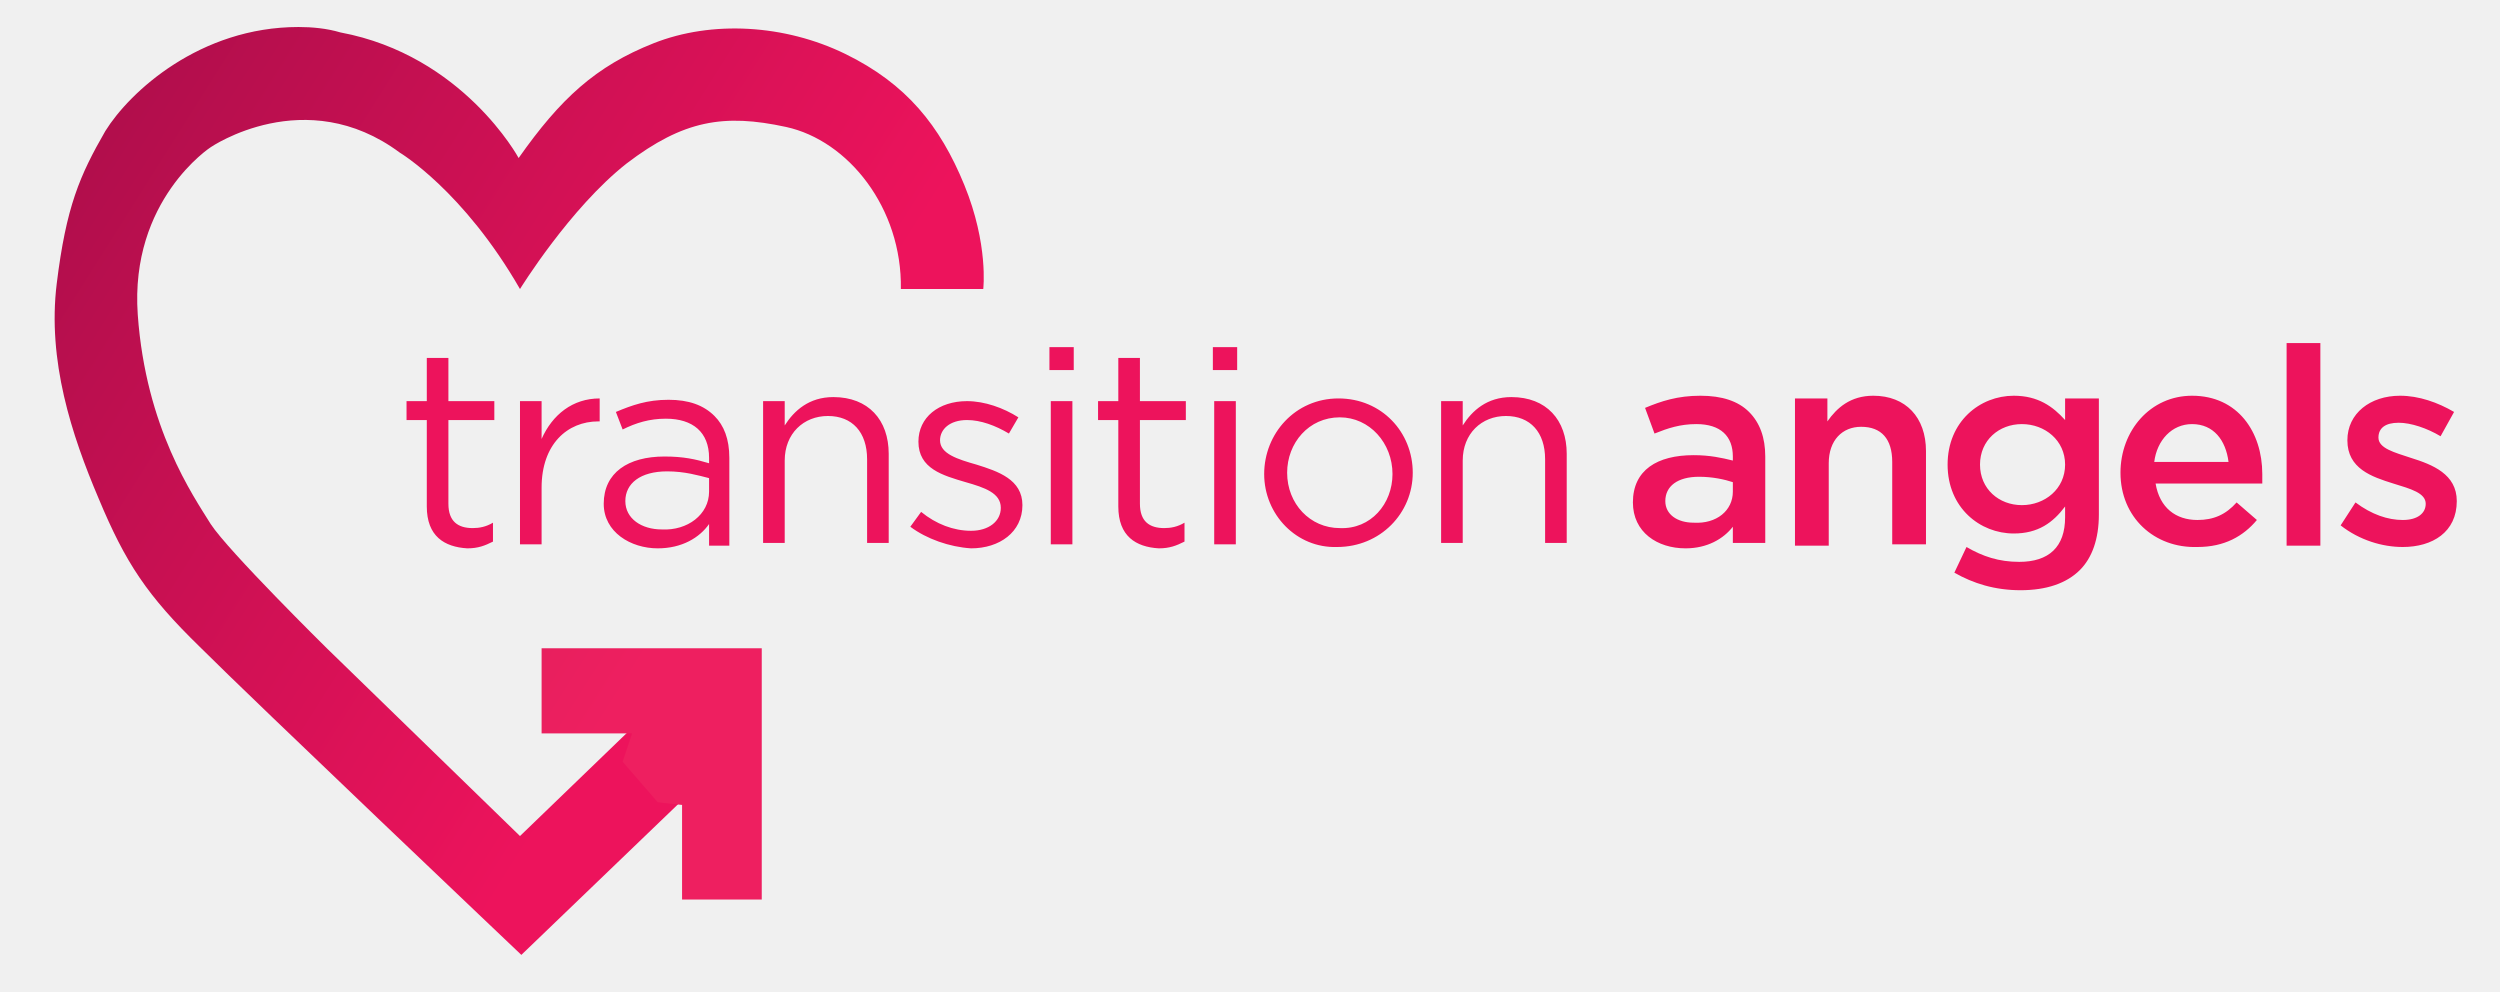
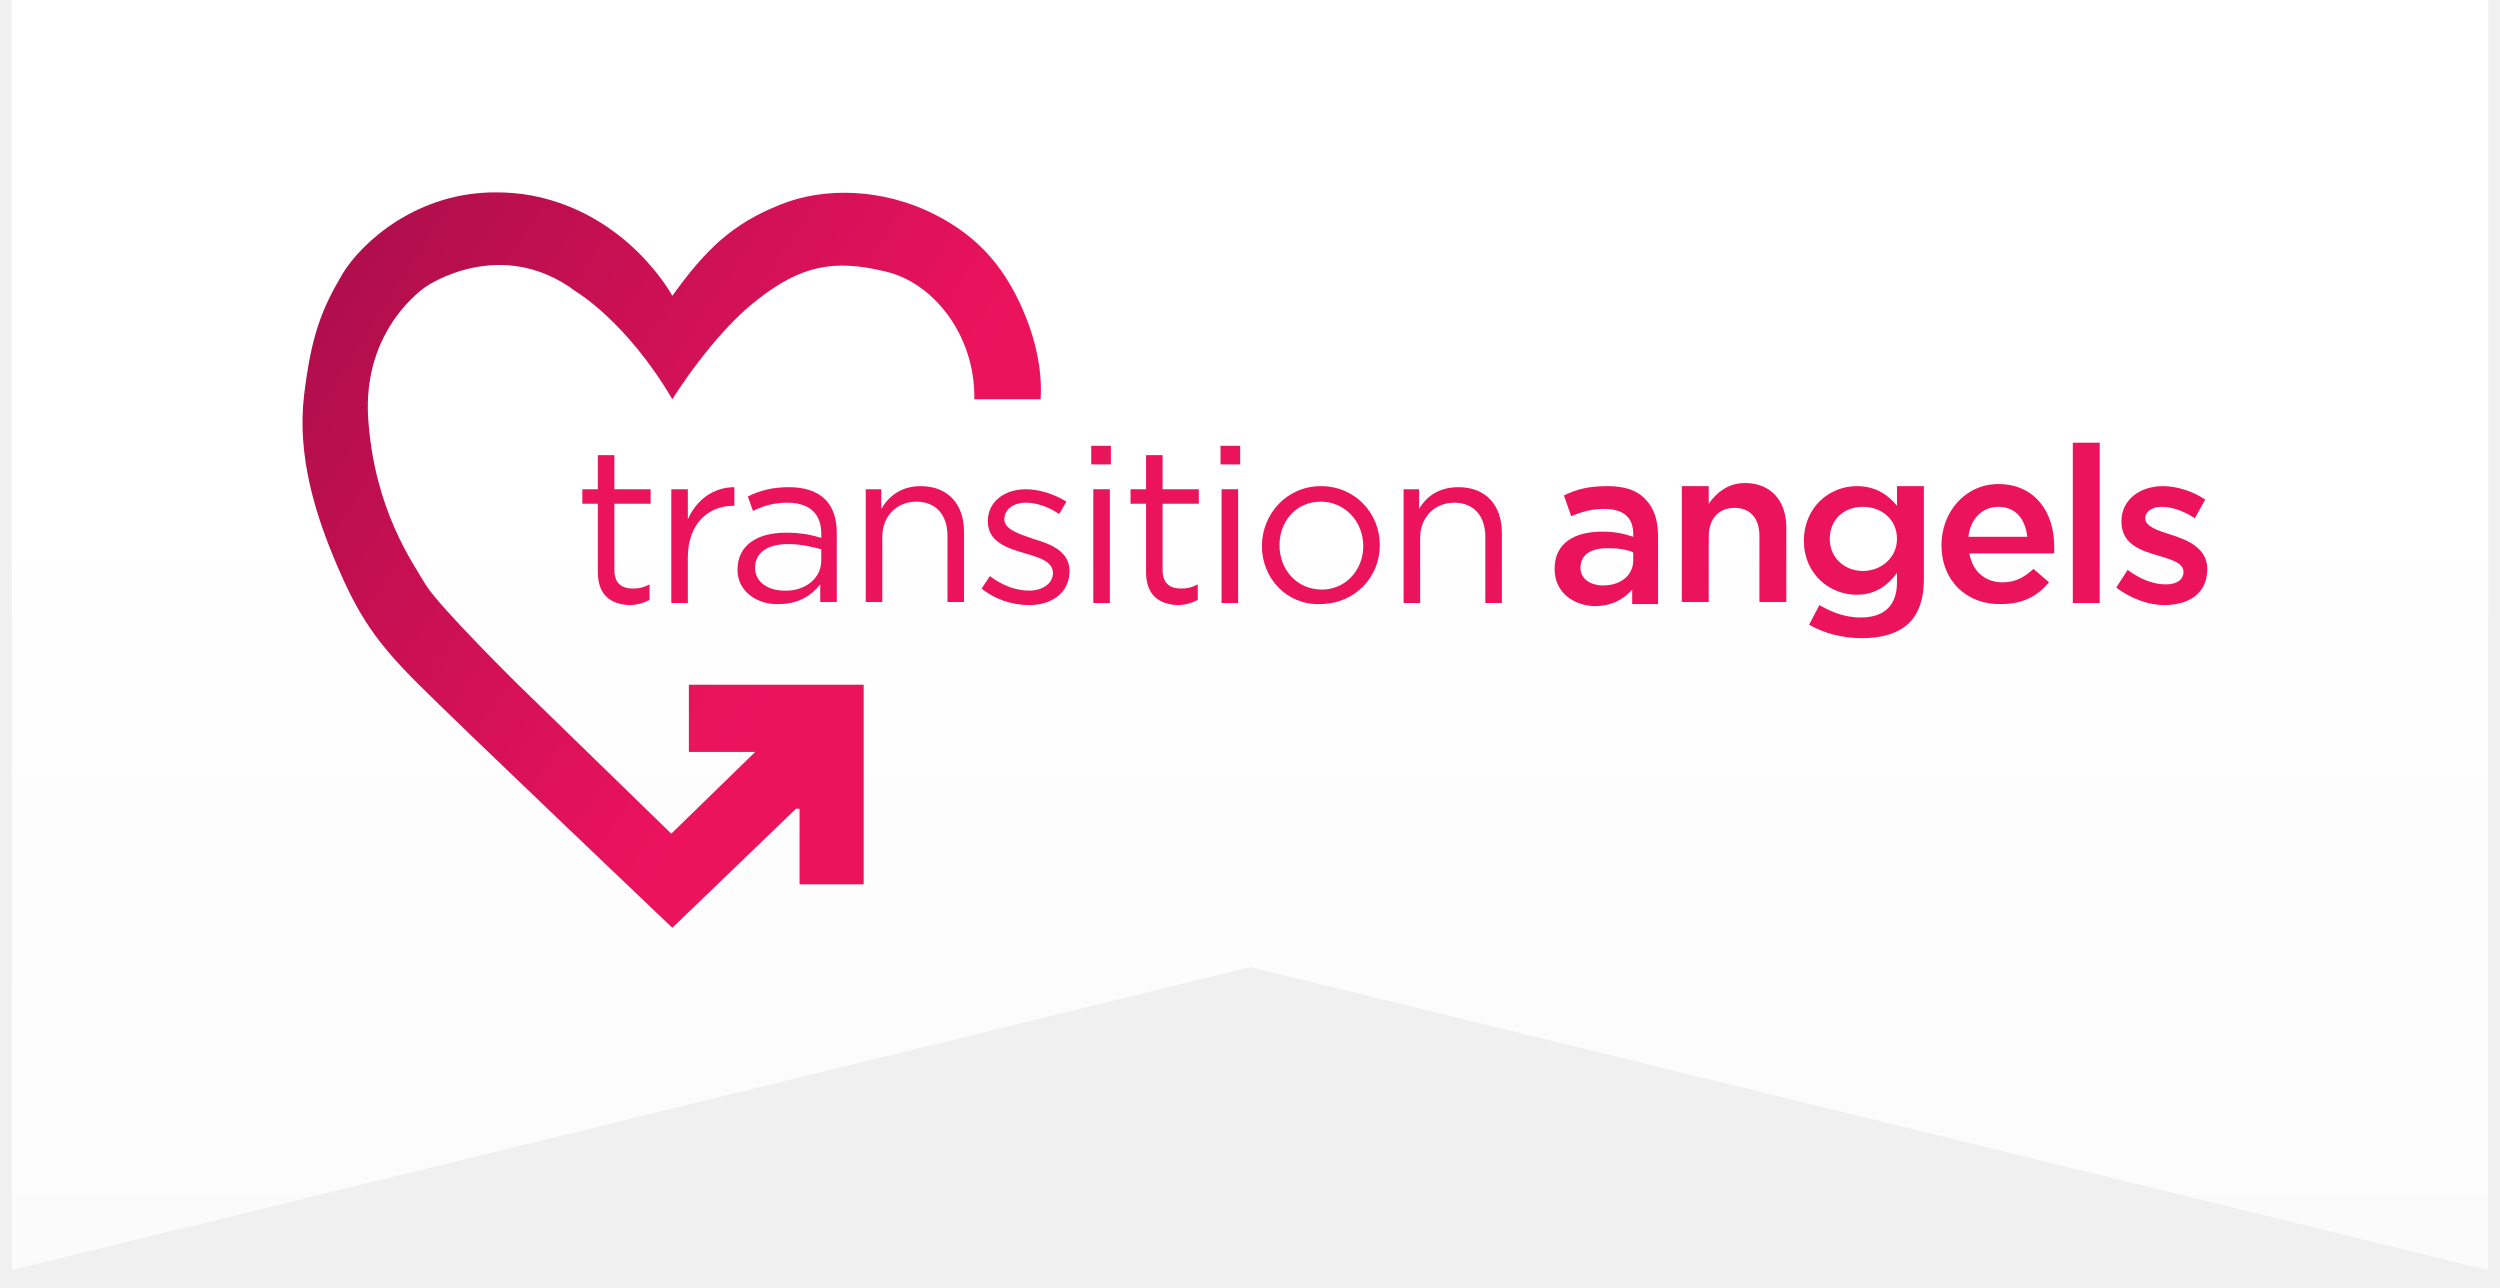
- <svg xmlns="http://www.w3.org/2000/svg" xmlns:xlink="http://www.w3.org/1999/xlink" viewBox="0 0 185.1 73.4" enable-background="new 0 0 185.1 73.4">
-   <defs>
-     <path id="a" d="M2.4 1.4h180.3v69.7h-180.3z" />
-   </defs>
-   <clipPath id="b">
-     <use xlink:href="#a" overflow="visible" />
-   </clipPath>
-   <path clip-path="url(#b)" fill="#ED135C" d="M31.6 37.5v-6.4h-1.5v-1.4h1.5v-3.2h1.6v3.2h3.4v1.4h-3.4v6.2c0 1.3.7 1.8 1.8 1.8.5 0 1-.1 1.5-.4v1.4c-.6.3-1.1.5-1.9.5-1.7-.1-3-.9-3-3.1M38.5 29.7h1.6v2.8c.8-1.8 2.3-3 4.3-3v1.7h-.1c-2.3 0-4.2 1.7-4.2 4.9v4.2h-1.6v-10.6zm6.2 7.6c0-2.3 1.8-3.5 4.5-3.5 1.4 0 2.3.2 3.3.5v-.4c0-1.9-1.2-2.9-3.2-2.9-1.2 0-2.2.3-3.2.8l-.5-1.3c1.2-.5 2.3-.9 3.9-.9 1.5 0 2.6.4 3.4 1.2.7.7 1.1 1.7 1.1 3.1v6.5h-1.5v-1.6c-.7 1-2 1.8-3.8 1.8-2 0-4-1.2-4-3.3m7.8-.9v-1c-.8-.2-1.8-.5-3.1-.5-2 0-3.1.9-3.1 2.2 0 1.3 1.2 2.1 2.7 2.1 1.9.1 3.5-1.1 3.5-2.8M56.5 29.7h1.6v1.8c.7-1.1 1.8-2.1 3.6-2.1 2.6 0 4.1 1.7 4.1 4.2v6.6h-1.6v-6.2c0-2-1.1-3.2-2.9-3.2-1.8 0-3.2 1.3-3.2 3.3v6.1h-1.6v-10.5zm10.9 9.3l.8-1.1c1.1.9 2.4 1.4 3.7 1.4 1.3 0 2.2-.7 2.2-1.7 0-1.1-1.2-1.5-2.6-1.9-1.7-.5-3.5-1-3.5-3 0-1.8 1.5-3 3.6-3 1.3 0 2.7.5 3.8 1.2l-.7 1.2c-1-.6-2.1-1-3.1-1-1.3 0-2 .7-2 1.5 0 1 1.3 1.4 2.7 1.8 1.6.5 3.4 1.1 3.4 3 0 2-1.7 3.2-3.8 3.2-1.6-.1-3.3-.7-4.5-1.6M77.7 25.7h1.8v1.7h-1.8v-1.7zm.1 4h1.6v10.6h-1.6v-10.6zm5 7.8v-6.4h-1.5v-1.4h1.5v-3.2h1.6v3.2h3.4v1.4h-3.4v6.2c0 1.3.7 1.8 1.8 1.8.5 0 1-.1 1.5-.4v1.4c-.6.3-1.1.5-1.9.5-1.7-.1-3-.9-3-3.1M89.8 25.7h1.8v1.7h-1.8v-1.7zm.1 4h1.6v10.6h-1.6v-10.6zm3.7 5.4c0-3 2.3-5.6 5.5-5.6s5.5 2.5 5.5 5.5-2.4 5.5-5.6 5.5c-3 .1-5.4-2.4-5.4-5.4m9.5 0c0-2.3-1.7-4.2-3.9-4.2-2.3 0-3.9 1.9-3.9 4.1 0 2.3 1.7 4.1 3.9 4.1 2.3.1 3.9-1.8 3.9-4M106.7 29.7h1.6v1.8c.7-1.1 1.8-2.1 3.6-2.1 2.6 0 4.1 1.7 4.1 4.2v6.6h-1.6v-6.2c0-2-1.1-3.2-2.9-3.2-1.8 0-3.2 1.3-3.2 3.3v6.1h-1.6v-10.5zm14.2 7.5c0-2.4 1.8-3.5 4.5-3.5 1.2 0 2.1.2 2.9.4v-.3c0-1.5-.9-2.4-2.7-2.4-1.2 0-2.1.3-3.1.7l-.7-1.9c1.2-.5 2.4-.9 4.1-.9 1.6 0 2.8.4 3.6 1.2.8.8 1.2 1.9 1.2 3.3v6.4h-2.4v-1.2c-.7.9-1.9 1.6-3.5 1.6-2.1 0-3.9-1.2-3.9-3.4m7.4-.8v-.7c-.6-.2-1.5-.4-2.5-.4-1.6 0-2.5.7-2.5 1.8 0 1 .9 1.6 2.1 1.6 1.7.1 2.9-.9 2.9-2.3M132.8 29.5h2.5v1.7c.7-1 1.7-1.9 3.4-1.9 2.4 0 3.9 1.6 3.9 4.1v6.9h-2.5v-6.1c0-1.7-.8-2.6-2.3-2.6-1.4 0-2.4 1-2.4 2.7v6.1h-2.5v-10.9zm11.9 12.9l.9-1.9c1.2.7 2.4 1.1 3.9 1.1 2.2 0 3.4-1.1 3.4-3.3v-.8c-.9 1.2-2 2-3.8 2-2.5 0-4.9-1.9-4.9-5.1 0-3.2 2.4-5.1 4.9-5.1 1.8 0 2.9.8 3.8 1.8v-1.6h2.5v8.6c0 1.8-.5 3.2-1.4 4.1-1 1-2.5 1.5-4.4 1.5-1.9 0-3.5-.5-4.9-1.3m8.2-8c0-1.8-1.5-3-3.2-3-1.7 0-3.1 1.2-3.1 3s1.4 3 3.1 3c1.7 0 3.2-1.2 3.2-3M157 35c0-3.1 2.2-5.7 5.3-5.7 3.4 0 5.2 2.7 5.2 5.8v.7h-7.9c.3 1.8 1.5 2.7 3.1 2.7 1.2 0 2.1-.4 2.9-1.3l1.5 1.3c-1 1.2-2.4 2-4.4 2-3.2.1-5.7-2.2-5.7-5.5m8-.8c-.2-1.6-1.1-2.8-2.7-2.8-1.5 0-2.6 1.2-2.8 2.8h5.5zm4.3-8.8h2.5v15h-2.5zm4 13.5l1.1-1.7c1.2.9 2.4 1.3 3.5 1.3s1.7-.5 1.7-1.2c0-.8-1.1-1.1-2.4-1.5-1.6-.5-3.4-1.1-3.4-3.2 0-2 1.7-3.3 3.9-3.3 1.4 0 2.8.5 4 1.2l-1 1.8c-1-.6-2.2-1-3.1-1-1 0-1.5.4-1.5 1.1 0 .8 1.2 1.1 2.4 1.5 1.6.5 3.4 1.2 3.4 3.2 0 2.3-1.8 3.4-4 3.4-1.5 0-3.2-.5-4.6-1.6" />
-   <defs>
-     <path id="c" d="M7.8 9.7c-1.9 3.3-2.9 5.6-3.6 11.3-.7 5.7 1.1 11.2 3.1 15.9 2 4.8 3.6 7.2 7.5 11 3.9 3.9 23.8 22.8 23.8 22.8l15.5-14.9-4.3-4.8-11.3 10.9-14.3-13.9s-7.3-7.2-8.6-9.2c-1.3-2.1-4.8-7.1-5.4-15.5-.6-8.5 5.4-12.4 5.4-12.4s7-4.8 14 .4c0 0 4.7 2.8 8.9 10.1 0 0 3.7-6 7.9-9.3 4.2-3.2 7.2-3.7 11.8-2.7 4.6 1 8.6 6 8.5 12h6.1s.4-3.3-1.4-7.7c-1.8-4.4-4.3-7.5-8.8-9.7-4.5-2.2-9.9-2.5-14.2-.8-4.3 1.7-6.9 4.1-10 8.5 0 0-4.1-7.6-13.2-9.3-1-.3-2.1-.4-3.1-.4-7.3 0-12.5 4.8-14.3 7.7" />
-   </defs>
-   <clipPath id="d">
-     <use xlink:href="#c" overflow="visible" />
-   </clipPath>
-   <linearGradient id="e" gradientUnits="userSpaceOnUse" x1="-33.616" y1="109.27" x2="-32.616" y2="109.27" gradientTransform="matrix(74.788 47.864 47.864 -74.788 -2739.875 9777.301)">
-     <stop offset="0" stop-color="#8C0B42" />
-     <stop offset="1" stop-color="#ED135C" />
-   </linearGradient>
-   <path clip-path="url(#d)" fill="url(#e)" d="M23.8-30.3l80.9 51.9-51.7 80.8-81-51.8z" />
-   <defs>
-     <path id="f" d="M40.1 48v6.3h6.7l-.7 2.1 2.6 3 1.8.2v7h5.9v-18.6z" />
-   </defs>
-   <clipPath id="g">
-     <use xlink:href="#f" overflow="visible" />
-   </clipPath>
-   <linearGradient id="h" gradientUnits="userSpaceOnUse" x1="-33.616" y1="109.302" x2="-32.616" y2="109.302" gradientTransform="matrix(74.793 47.868 47.868 -74.793 -2748.379 9790.98)">
-     <stop offset="0" stop-color="#9E2043" />
-     <stop offset="1" stop-color="#EE1F60" />
-   </linearGradient>
-   <path clip-path="url(#g)" fill="url(#h)" d="M44.8 40.6l20.1 12.8-13.2 20.6-20-12.8z" />
-   <defs>
-     <path id="i" d="M2.4 1.4h180.3v69.7h-180.3z" />
-   </defs>
-   <clipPath id="j">
-     <use xlink:href="#i" overflow="visible" />
-   </clipPath>
-   <path clip-path="url(#j)" fill="#fff" d="M37.5 171.1v-5.8h-1.3v-1.3h1.3v-2.9h1.5v2.9h3v1.3h-3v5.6c0 1.2.6 1.6 1.6 1.6.5 0 .9-.1 1.4-.3v1.2c-.5.3-1 .4-1.7.4-1.6 0-2.8-.8-2.8-2.7M43.8 164h1.4v2.5c.7-1.6 2.1-2.7 3.9-2.7v1.5h-.1c-2.1 0-3.8 1.5-3.8 4.4v3.8h-1.4v-9.5zm5.6 6.8c0-2.1 1.7-3.1 4.1-3.1 1.2 0 2.1.2 2.9.4v-.3c0-1.7-1.1-2.6-2.8-2.6-1.1 0-2 .3-2.9.7l-.4-1.2c1.1-.5 2.1-.8 3.5-.8s2.4.4 3.1 1.1c.6.6 1 1.6 1 2.8v5.8h-1.4v-1.4c-.7.9-1.8 1.6-3.5 1.6-1.9 0-3.6-1-3.6-3m7-.7v-.9c-.7-.2-1.6-.4-2.8-.4-1.8 0-2.8.8-2.8 2s1.1 1.9 2.4 1.9c1.8 0 3.2-1.1 3.2-2.6M60 164h1.4v1.7c.6-1 1.6-1.9 3.3-1.9 2.3 0 3.7 1.6 3.7 3.8v5.9h-1.4v-5.5c0-1.8-1-2.9-2.6-2.9s-2.9 1.2-2.9 3v5.5h-1.5v-9.6zm9.9 8.4l.7-1c1 .8 2.2 1.2 3.3 1.2 1.1 0 2-.6 2-1.5 0-1-1.1-1.3-2.4-1.7-1.5-.4-3.2-.9-3.2-2.7 0-1.6 1.4-2.7 3.3-2.7 1.2 0 2.5.4 3.4 1.1l-.6 1.1c-.9-.6-1.9-.9-2.8-.9-1.1 0-1.9.6-1.9 1.4 0 .9 1.2 1.3 2.5 1.6 1.5.4 3.1 1 3.1 2.7 0 1.8-1.5 2.9-3.4 2.9-1.4-.1-2.9-.7-4-1.5M79.2 160.4h1.6v1.6h-1.6v-1.6zm.1 3.6h1.4v9.6h-1.4v-9.6zm4.5 7.1v-5.8h-1.3v-1.3h1.3v-2.9h1.4v2.9h3v1.3h-3v5.6c0 1.2.6 1.6 1.6 1.6.5 0 .9-.1 1.4-.3v1.2c-.5.3-1 .4-1.7.4-1.5 0-2.7-.8-2.7-2.7M90.1 160.4h1.6v1.6h-1.6v-1.6zm.1 3.6h1.4v9.6h-1.4v-9.6zm3.4 4.8c0-2.7 2.1-5 5-5s5 2.3 5 5-2.1 5-5 5-5-2.2-5-5m8.5 0c0-2.1-1.5-3.8-3.6-3.8s-3.5 1.7-3.5 3.7c0 2.1 1.5 3.7 3.5 3.7 2.1.1 3.6-1.5 3.6-3.6M105.4 164h1.4v1.7c.6-1 1.6-1.9 3.3-1.9 2.3 0 3.7 1.6 3.7 3.8v5.9h-1.4v-5.5c0-1.8-1-2.9-2.6-2.9s-2.9 1.2-2.9 3v5.5h-1.4v-9.6zm12.8 6.8c0-2.1 1.6-3.2 4-3.2 1.1 0 1.9.2 2.6.4v-.2c0-1.4-.9-2.1-2.4-2.1-1.1 0-1.9.2-2.8.6l-.6-1.8c1.1-.5 2.1-.8 3.7-.8 1.5 0 2.6.4 3.2 1.1.7.7 1.1 1.7 1.1 3v5.8h-2.2v-1.2c-.7.8-1.7 1.4-3.2 1.4-1.8 0-3.4-1.1-3.4-3m6.7-.7v-.7c-.6-.2-1.3-.4-2.2-.4-1.4 0-2.3.6-2.3 1.6 0 .9.8 1.5 1.9 1.5 1.5.1 2.6-.8 2.6-2M129 163.8h2.2v1.5c.6-.9 1.5-1.7 3.1-1.7 2.2 0 3.5 1.5 3.5 3.7v6.2h-2.2v-5.5c0-1.5-.8-2.4-2.1-2.4s-2.2.9-2.2 2.4v5.5h-2.3v-9.7zm10.7 11.6l.8-1.7c1.1.6 2.1 1 3.5 1 2 0 3.1-1 3.1-3v-.7c-.8 1.1-1.8 1.8-3.4 1.8-2.3 0-4.4-1.7-4.4-4.6 0-2.9 2.2-4.6 4.4-4.6 1.6 0 2.7.8 3.4 1.7v-1.5h2.2v7.8c0 1.6-.4 2.9-1.2 3.7-.9.9-2.3 1.3-4 1.3-1.7 0-3.2-.4-4.4-1.2m7.4-7.2c0-1.6-1.3-2.7-2.9-2.7-1.6 0-2.8 1.1-2.8 2.7s1.2 2.7 2.8 2.7c1.6 0 2.9-1.1 2.9-2.7M150.8 168.7c0-2.8 2-5.1 4.8-5.1 3.1 0 4.7 2.4 4.7 5.3v.6h-7.2c.2 1.6 1.4 2.5 2.8 2.5 1.1 0 1.9-.4 2.6-1.2l1.3 1.2c-.9 1.1-2.2 1.8-4 1.8-2.8 0-5-2-5-5.1m7.3-.7c-.1-1.4-1-2.6-2.5-2.6-1.4 0-2.3 1.1-2.5 2.6h5zm3.8-7.9h2.2v13.5h-2.2zm3.7 12.2l1-1.5c1.1.8 2.2 1.2 3.2 1.2s1.5-.4 1.5-1.1c0-.8-1-1-2.2-1.4-1.4-.4-3.1-1-3.1-2.9 0-1.8 1.5-3 3.5-3 1.2 0 2.6.4 3.6 1.1l-.9 1.6c-.9-.6-1.9-.9-2.8-.9-.9 0-1.4.4-1.4 1 0 .7 1.1 1 2.2 1.4 1.4.4 3 1.1 3 2.8 0 2.1-1.6 3.1-3.6 3.1-1.3.1-2.8-.4-4-1.4m-96.3-15.9h5.5s.4-3-1.2-6.9c-1.6-3.9-3.9-6.8-7.9-8.8-4.1-2-9-2.2-12.8-.7-3.9 1.6-6.2 3.7-9.1 7.6 0 0-3.7-6.9-11.9-8.4s-14 3.7-15.8 6.7c-1.8 3-2.6 5.1-3.3 10.2-.6 5.1 1 10.1 2.8 14.4 1.8 4.3 3.3 6.5 6.8 9.9 3.5 3.5 21.5 20.6 21.5 20.6l14-13.5-3.9-4.4-10.3 9.9-12.9-12.5s-6.6-6.5-7.7-8.3c-1.2-1.9-4.4-6.4-4.9-14-.5-7.7 4.9-11.2 4.9-11.2s6.3-4.3 12.6.4c0 0 4.2 2.5 8.1 9.1 0 0 3.4-5.5 7.1-8.4 3.8-2.9 6.5-3.4 10.7-2.5 4.1.9 7.7 5.4 7.7 10.8" />
-   <path clip-path="url(#j)" fill="#fff" d="M45.2 180.5v5.7h6.1l-.6 1.9 2.3 2.7 1.6.2v6.3h5.4v-16.8z" />
-   <path clip-path="url(#j)" fill="#8C0B42" d="M88.7 71.9h65.8v65.2h-65.8z" />
+ <svg xmlns="http://www.w3.org/2000/svg" xmlns:xlink="http://www.w3.org/1999/xlink" version="1.1" id="Layer_1" x="0px" y="0px" viewBox="0 0 241.7 124.5" enable-background="new 0 0 241.7 124.5" xml:space="preserve">
+   <g>
+     <defs>
+       <rect id="SVGID_1_" x="1.1" y="-0.2" width="239.5" height="123" />
+     </defs>
+     <clipPath id="SVGID_2_">
+       <use xlink:href="#SVGID_1_" overflow="visible" />
+     </clipPath>
+     <defs>
+       <filter id="Adobe_OpacityMaskFilter" filterUnits="userSpaceOnUse" x="-7.9" y="-7.2" width="257.5" height="131">
+         <feFlood style="flood-color:white;flood-opacity:1" result="back" />
+         <feBlend in="SourceGraphic" in2="back" mode="normal" />
+       </filter>
+     </defs>
+     <mask maskUnits="userSpaceOnUse" x="-7.9" y="-7.2" width="257.5" height="131" id="SVGID_3_">
+       <g filter="url(#Adobe_OpacityMaskFilter)">
+         <linearGradient id="SVGID_4_" gradientUnits="userSpaceOnUse" x1="0.812" y1="150.201" x2="1.812" y2="150.201" gradientTransform="matrix(0 149.752 149.752 0 -22372.049 -148.5039)">
+           <stop offset="0" style="stop-color:#FFFFFF" />
+           <stop offset="0.477" style="stop-color:#FFFFFF" />
+           <stop offset="1" style="stop-color:#BDBDBD" />
+         </linearGradient>
+         <rect x="1.1" y="-0.2" clip-path="url(#SVGID_2_)" fill="url(#SVGID_4_)" width="239.5" height="123" />
+       </g>
+     </mask>
+     <g clip-path="url(#SVGID_2_)" mask="url(#SVGID_3_)">
+       <g>
+         <defs>
+           <rect id="SVGID_5_" x="-7.9" y="-7.2" width="257.5" height="131" />
+         </defs>
+         <clipPath id="SVGID_6_">
+           <use xlink:href="#SVGID_5_" overflow="visible" />
+         </clipPath>
+         <polygon clip-path="url(#SVGID_6_)" fill="#FFFFFF" points="1.1,-0.2 1.1,122.8 120.9,93.5 240.6,122.8 240.6,-0.2    " />
+       </g>
+     </g>
+   </g>
+   <g>
+     <defs>
+       <rect id="SVGID_7_" x="27.5" y="17.9" width="186.8" height="72.1" />
+     </defs>
+     <clipPath id="SVGID_8_">
+       <use xlink:href="#SVGID_7_" overflow="visible" />
+     </clipPath>
+     <path clip-path="url(#SVGID_8_)" fill="#EC135D" d="M57.8,55.3v-6.6h-1.5v-1.4h1.5V44h1.6v3.3h3.5v1.4h-3.5v6.4   c0,1.3,0.7,1.8,1.8,1.8c0.6,0,1-0.1,1.6-0.4V58c-0.6,0.3-1.2,0.5-2,0.5C59.1,58.4,57.8,57.6,57.8,55.3" />
+     <path clip-path="url(#SVGID_8_)" fill="#EC135D" d="M64.9,47.3h1.6v2.9c0.8-1.8,2.4-3.1,4.5-3.1v1.8h-0.1c-2.4,0-4.4,1.7-4.4,5v4.4   h-1.6V47.3z" />
+     <path clip-path="url(#SVGID_8_)" fill="#EC135D" d="M71.3,55.1L71.3,55.1c0-2.4,1.9-3.6,4.7-3.6c1.4,0,2.4,0.2,3.4,0.5v-0.4   c0-2-1.2-3-3.3-3c-1.3,0-2.3,0.3-3.3,0.8L72.3,48c1.2-0.6,2.4-0.9,4-0.9c1.5,0,2.7,0.4,3.5,1.2c0.7,0.7,1.1,1.8,1.1,3.2v6.7h-1.6   v-1.7c-0.8,1-2,1.9-4,1.9C73.4,58.5,71.3,57.3,71.3,55.1 M79.4,54.2v-1.1c-0.8-0.2-1.9-0.5-3.2-0.5c-2.1,0-3.2,0.9-3.2,2.3v0   c0,1.4,1.3,2.2,2.8,2.2C77.7,57.2,79.4,56,79.4,54.2" />
+     <path clip-path="url(#SVGID_8_)" fill="#EC135D" d="M83.6,47.3h1.6v1.9C85.9,48,87.1,47,89,47c2.7,0,4.2,1.8,4.2,4.4v6.8h-1.6v-6.4   c0-2-1.1-3.3-3-3.3c-1.9,0-3.3,1.4-3.3,3.4v6.3h-1.6V47.3z" />
+     <path clip-path="url(#SVGID_8_)" fill="#EC135D" d="M94.9,56.9l0.8-1.2c1.2,0.9,2.5,1.4,3.8,1.4c1.3,0,2.3-0.7,2.3-1.7v0   c0-1.1-1.3-1.5-2.7-1.9c-1.7-0.5-3.6-1.1-3.6-3.1v0c0-1.9,1.6-3.1,3.7-3.1c1.3,0,2.8,0.5,3.9,1.2l-0.7,1.2c-1-0.7-2.2-1.1-3.2-1.1   c-1.3,0-2.1,0.7-2.1,1.6v0c0,1,1.4,1.4,2.8,1.9c1.7,0.5,3.5,1.2,3.5,3.1v0c0,2.1-1.7,3.3-3.9,3.3C97.8,58.5,96.1,57.9,94.9,56.9" />
+     <path clip-path="url(#SVGID_8_)" fill="#EC135D" d="M105.5,43.1h1.9v1.8h-1.9V43.1z M105.7,47.3h1.6v11h-1.6V47.3z" />
+     <path clip-path="url(#SVGID_8_)" fill="#EC135D" d="M110.8,55.3v-6.6h-1.5v-1.4h1.5V44h1.6v3.3h3.5v1.4h-3.5v6.4   c0,1.3,0.7,1.8,1.8,1.8c0.6,0,1-0.1,1.6-0.4V58c-0.6,0.3-1.2,0.5-2,0.5C112.1,58.4,110.8,57.6,110.8,55.3" />
+     <path clip-path="url(#SVGID_8_)" fill="#EC135D" d="M118,43.1h1.9v1.8H118V43.1z M118.1,47.3h1.6v11h-1.6V47.3z" />
+     <path clip-path="url(#SVGID_8_)" fill="#EC135D" d="M122,52.8L122,52.8c0-3.1,2.4-5.8,5.7-5.8c3.3,0,5.7,2.6,5.7,5.7v0   c0,3.1-2.4,5.7-5.8,5.7C124.4,58.5,122,55.9,122,52.8 M131.8,52.8L131.8,52.8c0-2.4-1.8-4.3-4.1-4.3c-2.4,0-4,1.9-4,4.2v0   c0,2.4,1.7,4.3,4.1,4.3C130.1,57,131.8,55.1,131.8,52.8" />
+     <path clip-path="url(#SVGID_8_)" fill="#EC135D" d="M135.6,47.3h1.6v1.9c0.7-1.2,1.9-2.1,3.8-2.1c2.7,0,4.2,1.8,4.2,4.4v6.8h-1.6   v-6.4c0-2-1.1-3.3-3-3.3c-1.9,0-3.3,1.4-3.3,3.4v6.3h-1.6V47.3z" />
+     <path clip-path="url(#SVGID_8_)" fill="#EC135D" d="M150.3,55L150.3,55c0-2.5,1.9-3.6,4.6-3.6c1.3,0,2.1,0.2,3,0.5v-0.3   c0-1.6-1-2.4-2.8-2.4c-1.3,0-2.2,0.3-3.2,0.7l-0.7-2c1.2-0.6,2.4-0.9,4.2-0.9c1.7,0,2.9,0.4,3.7,1.3c0.8,0.8,1.2,2,1.2,3.5v6.6   h-2.5v-1.4c-0.8,0.9-1.9,1.6-3.7,1.6C152.1,58.5,150.3,57.3,150.3,55 M157.9,54.2v-0.8c-0.7-0.3-1.5-0.4-2.5-0.4   c-1.7,0-2.6,0.7-2.6,1.9v0c0,1.1,1,1.7,2.2,1.7C156.7,56.6,157.9,55.6,157.9,54.2" />
+     <path clip-path="url(#SVGID_8_)" fill="#EC135D" d="M162.6,47h2.6v1.7c0.7-1,1.8-2,3.5-2c2.5,0,4,1.7,4,4.3v7.2h-2.6v-6.4   c0-1.7-0.9-2.7-2.4-2.7c-1.5,0-2.5,1-2.5,2.8v6.3h-2.6V47z" />
+     <path clip-path="url(#SVGID_8_)" fill="#EC135D" d="M174.9,60.4l1-1.9c1.2,0.7,2.5,1.2,4,1.2c2.3,0,3.5-1.2,3.5-3.4v-0.9   c-0.9,1.2-2.1,2.1-3.9,2.1c-2.6,0-5.1-2-5.1-5.2v0c0-3.3,2.5-5.3,5.1-5.3c1.9,0,3.1,0.9,3.9,1.9V47h2.6V56c0,1.9-0.5,3.3-1.4,4.2   c-1,1-2.6,1.5-4.6,1.5C178.1,61.7,176.3,61.2,174.9,60.4 M183.4,52.1L183.4,52.1c0-1.9-1.5-3.1-3.3-3.1c-1.8,0-3.2,1.2-3.2,3.1v0   c0,1.8,1.4,3.1,3.2,3.1C181.9,55.2,183.4,53.9,183.4,52.1" />
+     <path clip-path="url(#SVGID_8_)" fill="#EC135D" d="M187.7,52.7L187.7,52.7c0-3.2,2.3-5.9,5.5-5.9c3.6,0,5.4,2.8,5.4,6   c0,0.2,0,0.5,0,0.7h-8.2c0.3,1.8,1.6,2.8,3.2,2.8c1.3,0,2.1-0.5,3-1.3l1.5,1.3c-1.1,1.3-2.5,2.1-4.6,2.1   C190.2,58.5,187.7,56.2,187.7,52.7 M196,51.9c-0.2-1.7-1.1-2.9-2.8-2.9c-1.6,0-2.7,1.2-2.9,2.9H196z" />
+     <rect x="200.4" y="42.8" clip-path="url(#SVGID_8_)" fill="#EC135D" width="2.6" height="15.5" />
+     <path clip-path="url(#SVGID_8_)" fill="#EC135D" d="M204.6,56.8l1.1-1.7c1.2,0.9,2.5,1.4,3.7,1.4c1.1,0,1.7-0.5,1.7-1.2v0   c0-0.9-1.2-1.2-2.5-1.6c-1.7-0.5-3.5-1.1-3.5-3.3v0c0-2.1,1.8-3.4,4-3.4c1.4,0,2.9,0.5,4.1,1.3l-1,1.8c-1.1-0.7-2.2-1.1-3.2-1.1   c-1,0-1.6,0.5-1.6,1.1v0c0,0.8,1.2,1.2,2.5,1.6c1.6,0.5,3.5,1.3,3.5,3.3v0c0,2.4-1.8,3.5-4.2,3.5C207.8,58.5,206,57.9,204.6,56.8" />
+   </g>
+   <g>
+     <defs>
+       <path id="SVGID_9_" d="M33.1,26.5c-2,3.4-3,5.9-3.7,11.7c-0.7,5.9,1.1,11.6,3.2,16.5c2.1,4.9,3.8,7.4,7.8,11.4    c4,4,24.6,23.6,24.6,23.6l16-15.4l-4.5-5L64.9,80.6L50.1,66.2c0,0-7.5-7.4-8.9-9.6c-1.3-2.2-5-7.3-5.6-16.1    c-0.6-8.8,5.6-12.8,5.6-12.8s7.2-5,14.5,0.5c0,0,4.9,2.9,9.3,10.4c0,0,3.9-6.3,8.2-9.6c4.3-3.4,7.5-3.9,12.2-2.8    c4.8,1,8.9,6.2,8.8,12.4h6.4c0,0,0.4-3.4-1.4-7.9c-1.8-4.5-4.4-7.8-9.1-10.1c-4.7-2.3-10.3-2.6-14.7-0.8    c-4.5,1.8-7.1,4.2-10.4,8.8c0,0-4.2-7.9-13.6-9.7c-1.1-0.2-2.3-0.3-3.3-0.3C40.3,18.5,34.9,23.5,33.1,26.5" />
+     </defs>
+     <clipPath id="SVGID_10_">
+       <use xlink:href="#SVGID_9_" overflow="visible" />
+     </clipPath>
+     <linearGradient id="SVGID_11_" gradientUnits="userSpaceOnUse" x1="0.836" y1="151.195" x2="1.836" y2="151.195" gradientTransform="matrix(77.4807 49.5879 49.5879 -77.4807 -7561.906 11685.828)">
+       <stop offset="0" style="stop-color:#8B0B42" />
+       <stop offset="1" style="stop-color:#EC135D" />
+     </linearGradient>
+     <polygon clip-path="url(#SVGID_10_)" fill="url(#SVGID_11_)" points="49.7,-14.9 133.5,38.8 79.9,122.5 -3.9,68.9  " />
+   </g>
+   <g>
+     <defs>
+       <polygon id="SVGID_12_" points="66.6,66.2 66.6,66.2 66.6,72.7 73.5,72.7 72.8,74.9 75.5,78 77.3,78.2 77.3,85.5 83.5,85.5     83.5,66.2   " />
+     </defs>
+     <clipPath id="SVGID_13_">
+       <use xlink:href="#SVGID_12_" overflow="visible" />
+     </clipPath>
+     <linearGradient id="SVGID_14_" gradientUnits="userSpaceOnUse" x1="0.836" y1="151.227" x2="1.836" y2="151.227" gradientTransform="matrix(77.4861 49.5914 49.5914 -77.4861 -7571.042 11700.082)">
+       <stop offset="0" style="stop-color:#9D2043" />
+       <stop offset="0.961" style="stop-color:#E9145C" />
+       <stop offset="1" style="stop-color:#EC135D" />
+     </linearGradient>
+     <polygon clip-path="url(#SVGID_13_)" fill="url(#SVGID_14_)" points="71.5,58.5 92.2,71.8 78.6,93.1 57.8,79.8  " />
+   </g>
+   <g>
+     <defs>
+       <rect id="SVGID_15_" x="27.5" y="17.9" width="186.8" height="72.1" />
+     </defs>
+     <clipPath id="SVGID_16_">
+       <use xlink:href="#SVGID_15_" overflow="visible" />
+     </clipPath>
+     <path clip-path="url(#SVGID_16_)" fill="#FFFFFF" d="M63.9,193.7v-6h-1.4v-1.3h1.4v-3h1.5v3h3.1v1.3h-3.1v5.8   c0,1.2,0.7,1.6,1.7,1.6c0.5,0,0.9-0.1,1.4-0.3v1.3c-0.5,0.3-1.1,0.4-1.8,0.4C65.1,196.5,63.9,195.7,63.9,193.7" />
+     <path clip-path="url(#SVGID_16_)" fill="#FFFFFF" d="M70.4,186.4h1.5v2.6c0.7-1.6,2.2-2.8,4-2.8v1.6h-0.1c-2.2,0-3.9,1.6-3.9,4.5   v3.9h-1.5V186.4z" />
+     <path clip-path="url(#SVGID_16_)" fill="#FFFFFF" d="M76.1,193.4L76.1,193.4c0-2.1,1.7-3.2,4.2-3.2c1.3,0,2.2,0.2,3,0.4v-0.3   c0-1.8-1.1-2.7-3-2.7c-1.2,0-2.1,0.3-3,0.7l-0.4-1.2c1.1-0.5,2.2-0.8,3.6-0.8c1.4,0,2.5,0.4,3.2,1.1c0.7,0.7,1,1.6,1,2.9v6.1h-1.4   v-1.5c-0.7,0.9-1.8,1.7-3.6,1.7C78,196.5,76.1,195.5,76.1,193.4 M83.4,192.7v-1c-0.7-0.2-1.7-0.4-2.9-0.4c-1.9,0-2.9,0.8-2.9,2.1v0   c0,1.2,1.2,2,2.5,2C81.9,195.3,83.4,194.2,83.4,192.7" />
+     <path clip-path="url(#SVGID_16_)" fill="#FFFFFF" d="M87.2,186.4h1.5v1.7c0.7-1.1,1.7-1.9,3.4-1.9c2.4,0,3.8,1.6,3.8,4v6.2h-1.5   v-5.8c0-1.8-1-3-2.7-3c-1.7,0-3,1.2-3,3.1v5.7h-1.5V186.4z" />
+     <path clip-path="url(#SVGID_16_)" fill="#FFFFFF" d="M97.4,195l0.7-1.1c1.1,0.8,2.3,1.3,3.4,1.3c1.2,0,2.1-0.6,2.1-1.6v0   c0-1-1.2-1.4-2.5-1.7c-1.6-0.4-3.3-1-3.3-2.8v0c0-1.7,1.4-2.8,3.4-2.8c1.2,0,2.6,0.4,3.6,1.1l-0.7,1.1c-0.9-0.6-2-1-2.9-1   c-1.2,0-1.9,0.6-1.9,1.4v0c0,0.9,1.2,1.3,2.6,1.7c1.5,0.5,3.2,1.1,3.2,2.8v0c0,1.9-1.6,3-3.5,3C100.1,196.5,98.5,195.9,97.4,195" />
+     <path clip-path="url(#SVGID_16_)" fill="#FFFFFF" d="M107.1,182.6h1.7v1.6h-1.7V182.6z M107.2,186.4h1.5v9.9h-1.5V186.4z" />
+     <path clip-path="url(#SVGID_16_)" fill="#FFFFFF" d="M111.8,193.7v-6h-1.4v-1.3h1.4v-3h1.5v3h3.1v1.3h-3.1v5.8   c0,1.2,0.7,1.6,1.7,1.6c0.5,0,0.9-0.1,1.4-0.3v1.3c-0.5,0.3-1.1,0.4-1.8,0.4C113,196.5,111.8,195.7,111.8,193.7" />
+     <path clip-path="url(#SVGID_16_)" fill="#FFFFFF" d="M118.3,182.6h1.7v1.6h-1.7V182.6z M118.4,186.4h1.5v9.9h-1.5V186.4z" />
+     <path clip-path="url(#SVGID_16_)" fill="#FFFFFF" d="M122,191.4L122,191.4c0-2.8,2.2-5.2,5.2-5.2c3,0,5.2,2.3,5.2,5.1v0   c0,2.8-2.2,5.2-5.2,5.2C124.1,196.5,122,194.2,122,191.4 M130.8,191.4L130.8,191.4c0-2.2-1.6-3.9-3.7-3.9c-2.1,0-3.6,1.7-3.6,3.8v0   c0,2.1,1.6,3.9,3.7,3.9C129.3,195.2,130.8,193.5,130.8,191.4" />
+     <path clip-path="url(#SVGID_16_)" fill="#FFFFFF" d="M134.2,186.4h1.5v1.7c0.6-1.1,1.7-1.9,3.4-1.9c2.4,0,3.8,1.6,3.8,4v6.2h-1.5   v-5.8c0-1.8-1-3-2.7-3c-1.7,0-3,1.2-3,3.1v5.7h-1.5V186.4z" />
+     <path clip-path="url(#SVGID_16_)" fill="#FFFFFF" d="M147.5,193.4L147.5,193.4c0-2.2,1.7-3.3,4.2-3.3c1.1,0,1.9,0.2,2.7,0.4v-0.2   c0-1.4-0.9-2.2-2.5-2.2c-1.1,0-2,0.2-2.9,0.6l-0.6-1.8c1.1-0.5,2.2-0.8,3.8-0.8c1.5,0,2.6,0.4,3.4,1.1c0.7,0.7,1.1,1.8,1.1,3.1v6   h-2.3V195c-0.7,0.8-1.7,1.5-3.3,1.5C149.2,196.5,147.5,195.4,147.5,193.4 M154.4,192.7V192c-0.6-0.2-1.4-0.4-2.3-0.4   c-1.5,0-2.4,0.6-2.4,1.7v0c0,1,0.9,1.5,2,1.5C153.2,194.8,154.4,194,154.4,192.7" />
+     <path clip-path="url(#SVGID_16_)" fill="#FFFFFF" d="M158.6,186.2h2.3v1.6c0.7-0.9,1.6-1.8,3.2-1.8c2.3,0,3.6,1.5,3.6,3.9v6.5h-2.3   v-5.8c0-1.6-0.8-2.5-2.2-2.5c-1.3,0-2.3,0.9-2.3,2.5v5.7h-2.3V186.2z" />
+     <path clip-path="url(#SVGID_16_)" fill="#FFFFFF" d="M169.7,198.2l0.9-1.7c1.1,0.7,2.2,1.1,3.6,1.1c2.1,0,3.2-1.1,3.2-3.1v-0.8   c-0.8,1.1-1.9,1.9-3.6,1.9c-2.4,0-4.6-1.8-4.6-4.7v0c0-3,2.2-4.8,4.6-4.8c1.7,0,2.8,0.8,3.5,1.7v-1.5h2.3v8.1c0,1.7-0.4,3-1.3,3.8   c-0.9,0.9-2.3,1.4-4.2,1.4C172.6,199.4,171,199,169.7,198.2 M177.4,190.7L177.4,190.7c0-1.7-1.4-2.8-3-2.8c-1.6,0-2.9,1.1-2.9,2.8   v0c0,1.6,1.3,2.8,2.9,2.8C176.1,193.5,177.4,192.4,177.4,190.7" />
+     <path clip-path="url(#SVGID_16_)" fill="#FFFFFF" d="M181.3,191.3L181.3,191.3c0-2.9,2.1-5.3,4.9-5.3c3.2,0,4.9,2.5,4.9,5.4   c0,0.2,0,0.4,0,0.7h-7.4c0.2,1.6,1.4,2.6,2.9,2.6c1.1,0,1.9-0.4,2.7-1.2l1.4,1.2c-1,1.2-2.3,1.9-4.1,1.9   C183.5,196.5,181.3,194.4,181.3,191.3 M188.8,190.5c-0.2-1.5-1-2.7-2.6-2.7c-1.4,0-2.4,1.1-2.6,2.7H188.8z" />
+     <rect x="192.8" y="182.3" clip-path="url(#SVGID_16_)" fill="#FFFFFF" width="2.3" height="14" />
+     <path clip-path="url(#SVGID_16_)" fill="#FFFFFF" d="M196.5,195l1-1.6c1.1,0.8,2.3,1.2,3.3,1.2c1,0,1.6-0.4,1.6-1.1v0   c0-0.8-1.1-1.1-2.3-1.4c-1.5-0.4-3.2-1-3.2-3v0c0-1.9,1.6-3.1,3.6-3.1c1.3,0,2.6,0.4,3.7,1.2l-0.9,1.6c-1-0.6-2-1-2.9-1   c-0.9,0-1.4,0.4-1.4,1v0c0,0.7,1.1,1.1,2.3,1.4c1.5,0.5,3.1,1.1,3.1,3v0c0,2.1-1.6,3.2-3.8,3.2C199.4,196.5,197.8,196,196.5,195" />
+     <path clip-path="url(#SVGID_16_)" fill="#FFFFFF" d="M96.8,178.5h5.7c0,0,0.4-3.1-1.3-7.2c-1.7-4.1-4-7-8.2-9.1   c-4.2-2.1-9.3-2.3-13.3-0.7c-4,1.6-6.4,3.8-9.4,7.9c0,0-3.8-7.1-12.3-8.7c-8.5-1.6-14.5,3.9-16.4,6.9c-1.8,3.1-2.7,5.3-3.4,10.6   c-0.7,5.3,1,10.4,2.9,14.9c1.9,4.4,3.4,6.7,7,10.3c3.6,3.6,22.3,21.3,22.3,21.3L85,210.8l-4-4.5l-10.6,10.2l-13.4-13   c0,0-6.8-6.7-8-8.6c-1.2-2-4.5-6.6-5.1-14.5c-0.5-7.9,5.1-11.6,5.1-11.6s6.5-4.5,13.1,0.4c0,0,4.4,2.6,8.4,9.4c0,0,3.5-5.7,7.4-8.7   c3.9-3,6.7-3.5,11-2.6C93.1,168.2,96.8,172.9,96.8,178.5" />
+     <polygon clip-path="url(#SVGID_16_)" fill="#FFFFFF" points="71.9,203.4 71.9,209.4 78.1,209.4 77.5,211.4 79.9,214.1 81.5,214.4    81.5,220.9 87.1,220.9 87.1,203.4  " />
+   </g>
</svg>
